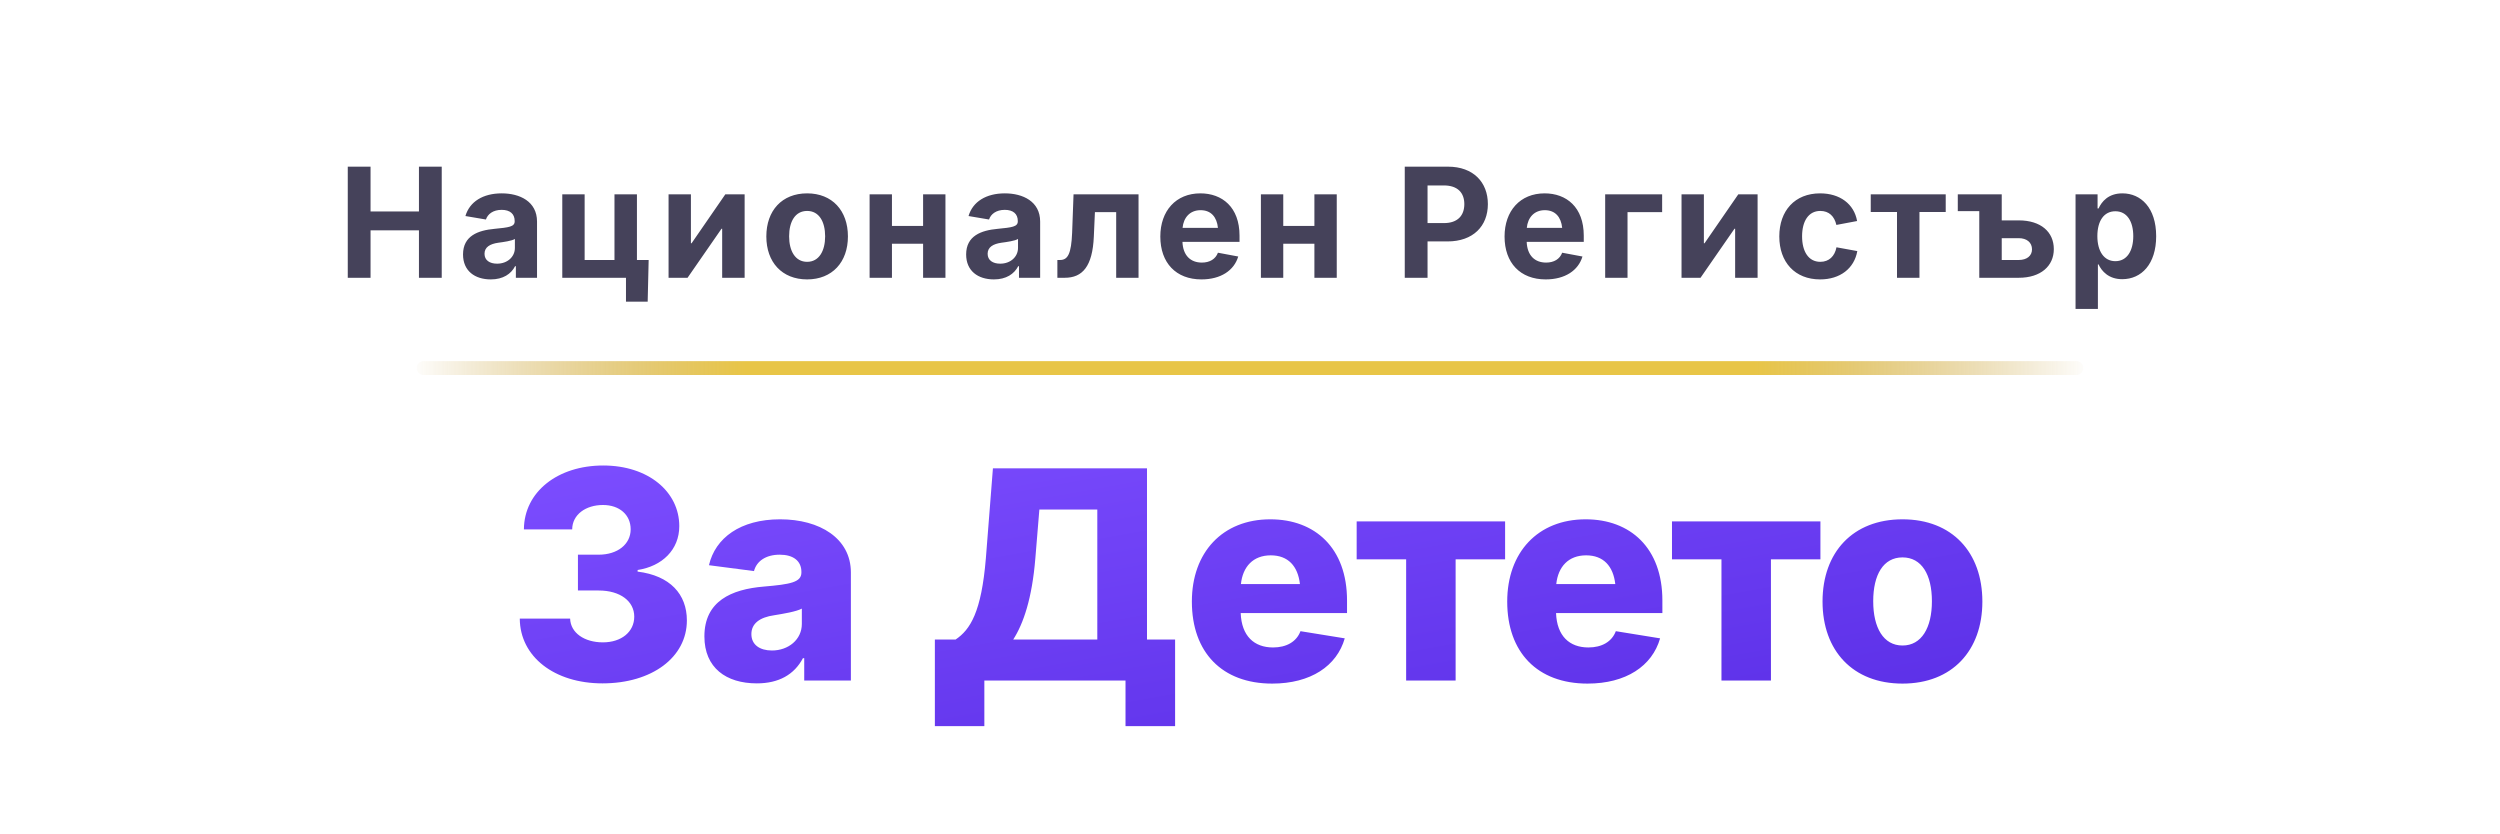
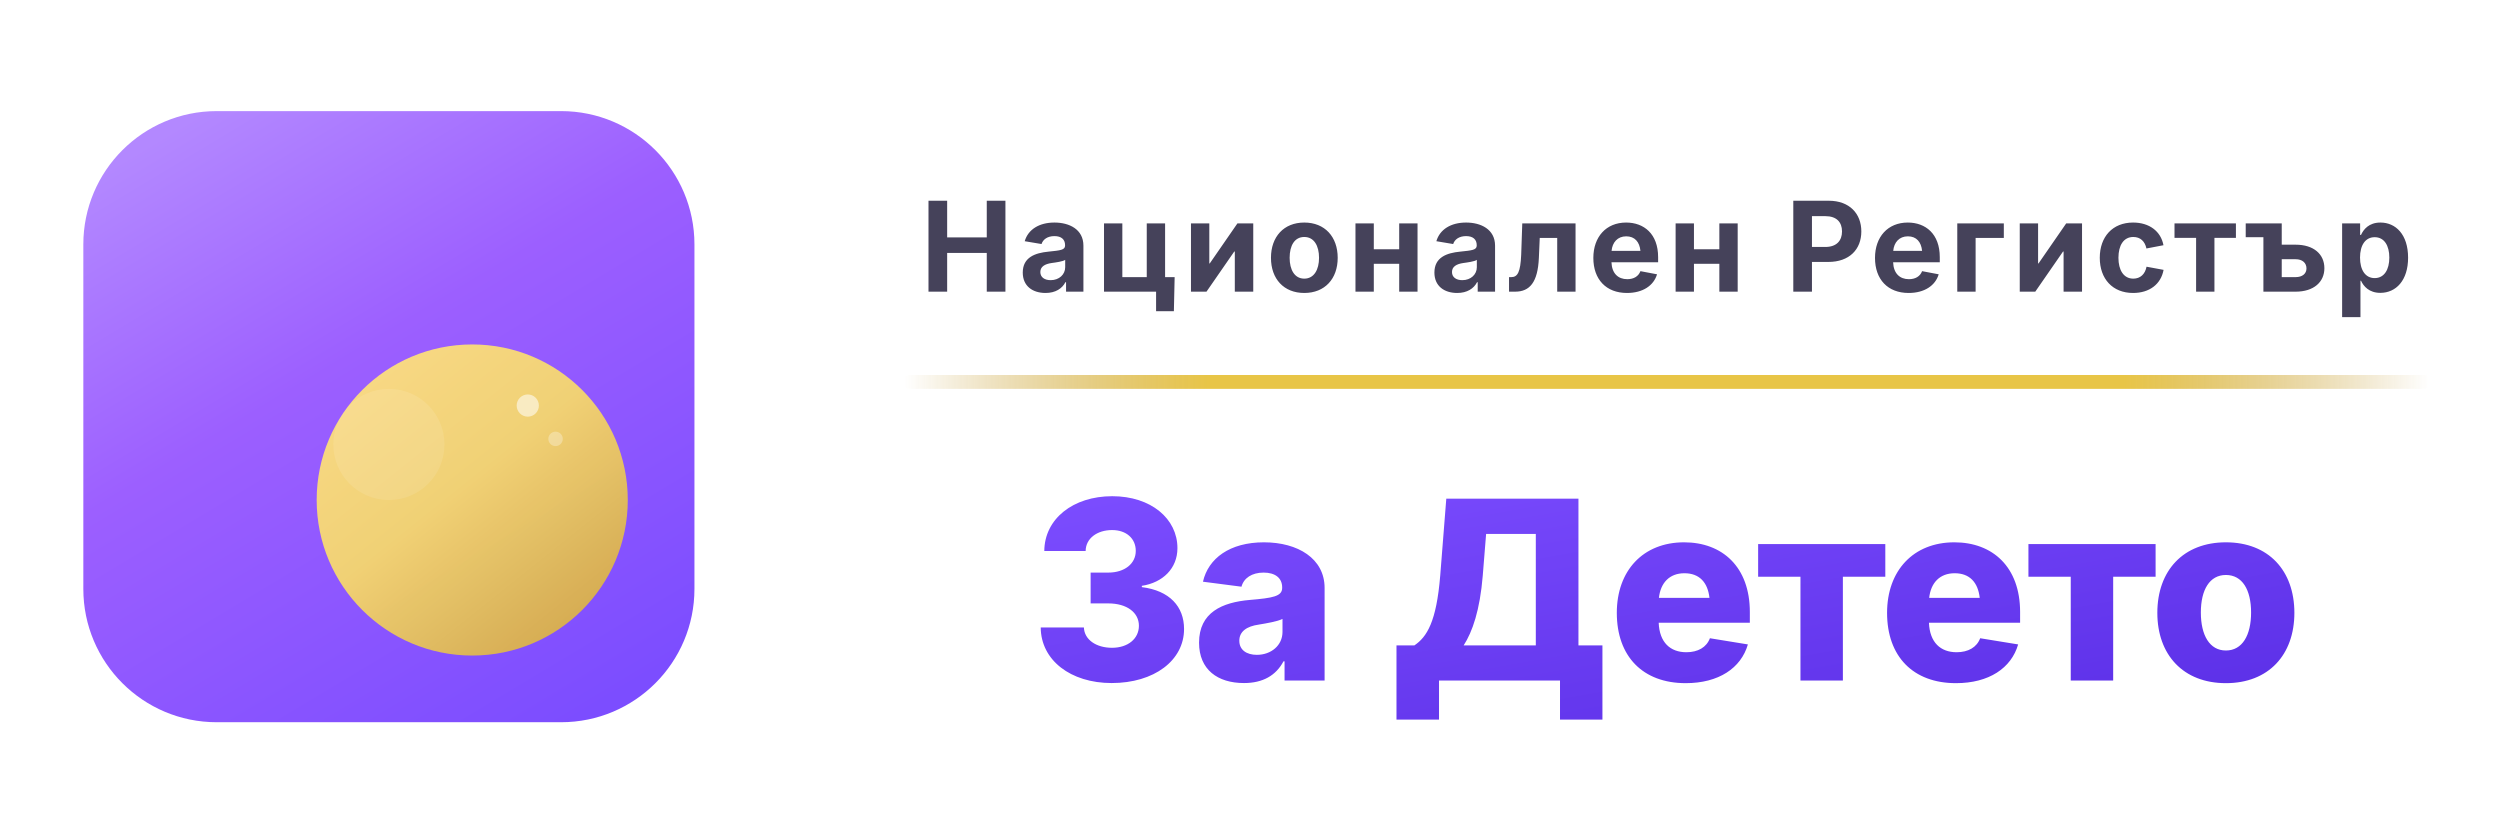
<svg xmlns="http://www.w3.org/2000/svg" viewBox="0 0 360 120" role="img" aria-label="Национален Регистър За Детето">
  <defs>
-     <linearGradient id="zd-purple" x1="0%" y1="0%" x2="100%" y2="100%">
+     <linearGradient id="pMain" x1="0.2" y1="0" x2="0.8" y2="1">
+       <stop offset="0%" stop-color="#b388ff" />
+       <stop offset="40%" stop-color="#9c5fff" />
+       <stop offset="100%" stop-color="#7c4dff" />
+     </linearGradient>
+     <linearGradient id="cMain" x1="0.1" y1="0" x2="0.9" y2="1">
+       <stop offset="0%" stop-color="#ffe082" />
+       <stop offset="45%" stop-color="#f5d76e" />
+       <stop offset="100%" stop-color="#d4a843" />
+     </linearGradient>
+     <linearGradient id="zd-text-purple" x1="0%" y1="0%" x2="100%" y2="100%">
      <stop offset="0%" stop-color="#7c4dff" />
      <stop offset="100%" stop-color="#5a2ee6" />
    </linearGradient>
    <linearGradient id="zd-gold" x1="0%" y1="50%" x2="100%" y2="50%">
      <stop offset="0%" stop-color="#b88a1a" stop-opacity="0" />
      <stop offset="20%" stop-color="#e8c547" stop-opacity="1" />
      <stop offset="80%" stop-color="#e8c547" stop-opacity="1" />
      <stop offset="100%" stop-color="#b88a1a" stop-opacity="0" />
    </linearGradient>
    <style>
      .zd-line-1 {
        font-family: 'Manrope', -apple-system, 'Segoe UI', sans-serif;
        font-weight: 700;
-         font-size: 22px;
+         font-size: 18px;
        letter-spacing: 0.04em;
        fill: #45425a;
      }
      .zd-line-2 {
        font-family: 'Manrope', -apple-system, 'Segoe UI', sans-serif;
        font-weight: 800;
-         font-size: 42px;
+         font-size: 36px;
        letter-spacing: -0.01em;
-         fill: url(#zd-purple);
+         fill: url(#zd-text-purple);
      }
    </style>
  </defs>
-   <text x="180" y="40" text-anchor="middle" class="zd-line-1">
+   <g transform="translate(8 12) scale(0.8)">
+     <rect x="5" y="5" width="110" height="110" rx="24" fill="url(#pMain)" />
+     <circle cx="75" cy="75" r="28" fill="url(#cMain)" opacity=".95" />
+     <circle cx="60" cy="65" r="10" fill="rgba(255,255,255,.1)" />
+     <circle cx="85" cy="58" r="2" fill="rgba(255,255,255,.55)" />
+     <circle cx="90" cy="64" r="1.3" fill="rgba(255,255,255,.3)" />
+   </g>
+   <text x="240" y="42" text-anchor="middle" class="zd-line-1">
    Национален Регистър
  </text>
-   <rect x="60" y="52" width="240" height="2" rx="1" fill="url(#zd-gold)" />
-   <text x="180" y="98" text-anchor="middle" class="zd-line-2">
+   <rect x="130" y="54" width="220" height="2" rx="1" fill="url(#zd-gold)" />
+   <text x="240" y="98" text-anchor="middle" class="zd-line-2">
    За Детето
  </text>
</svg>
